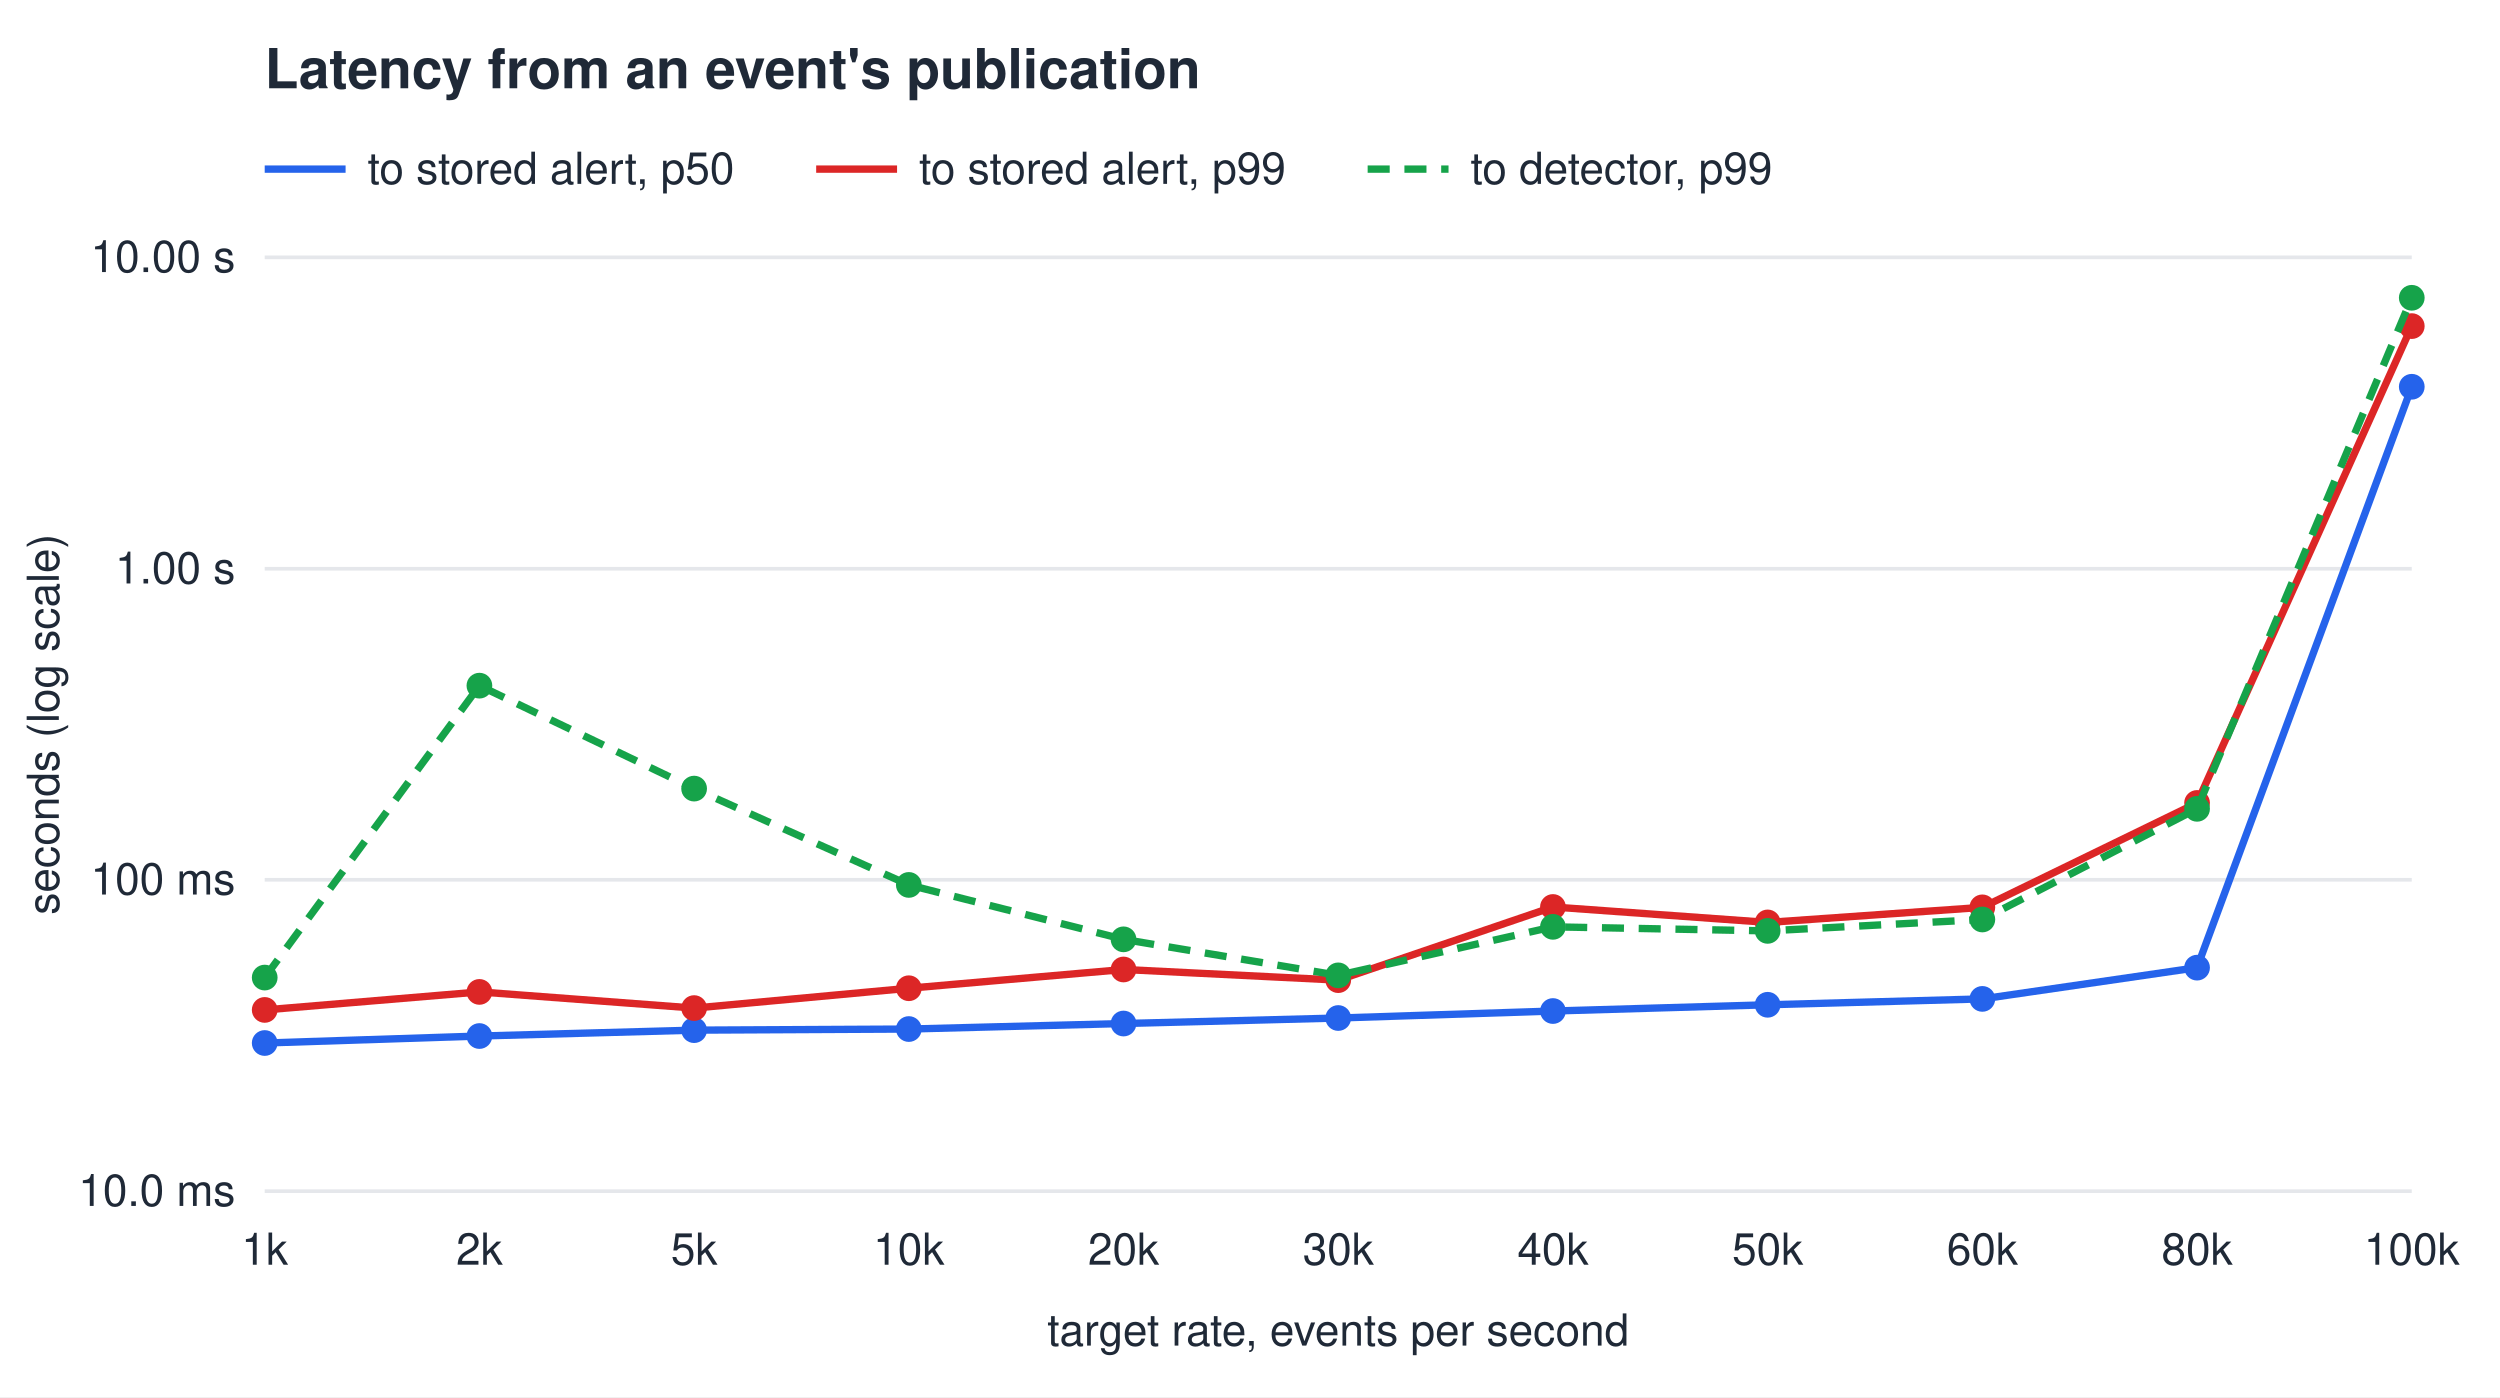
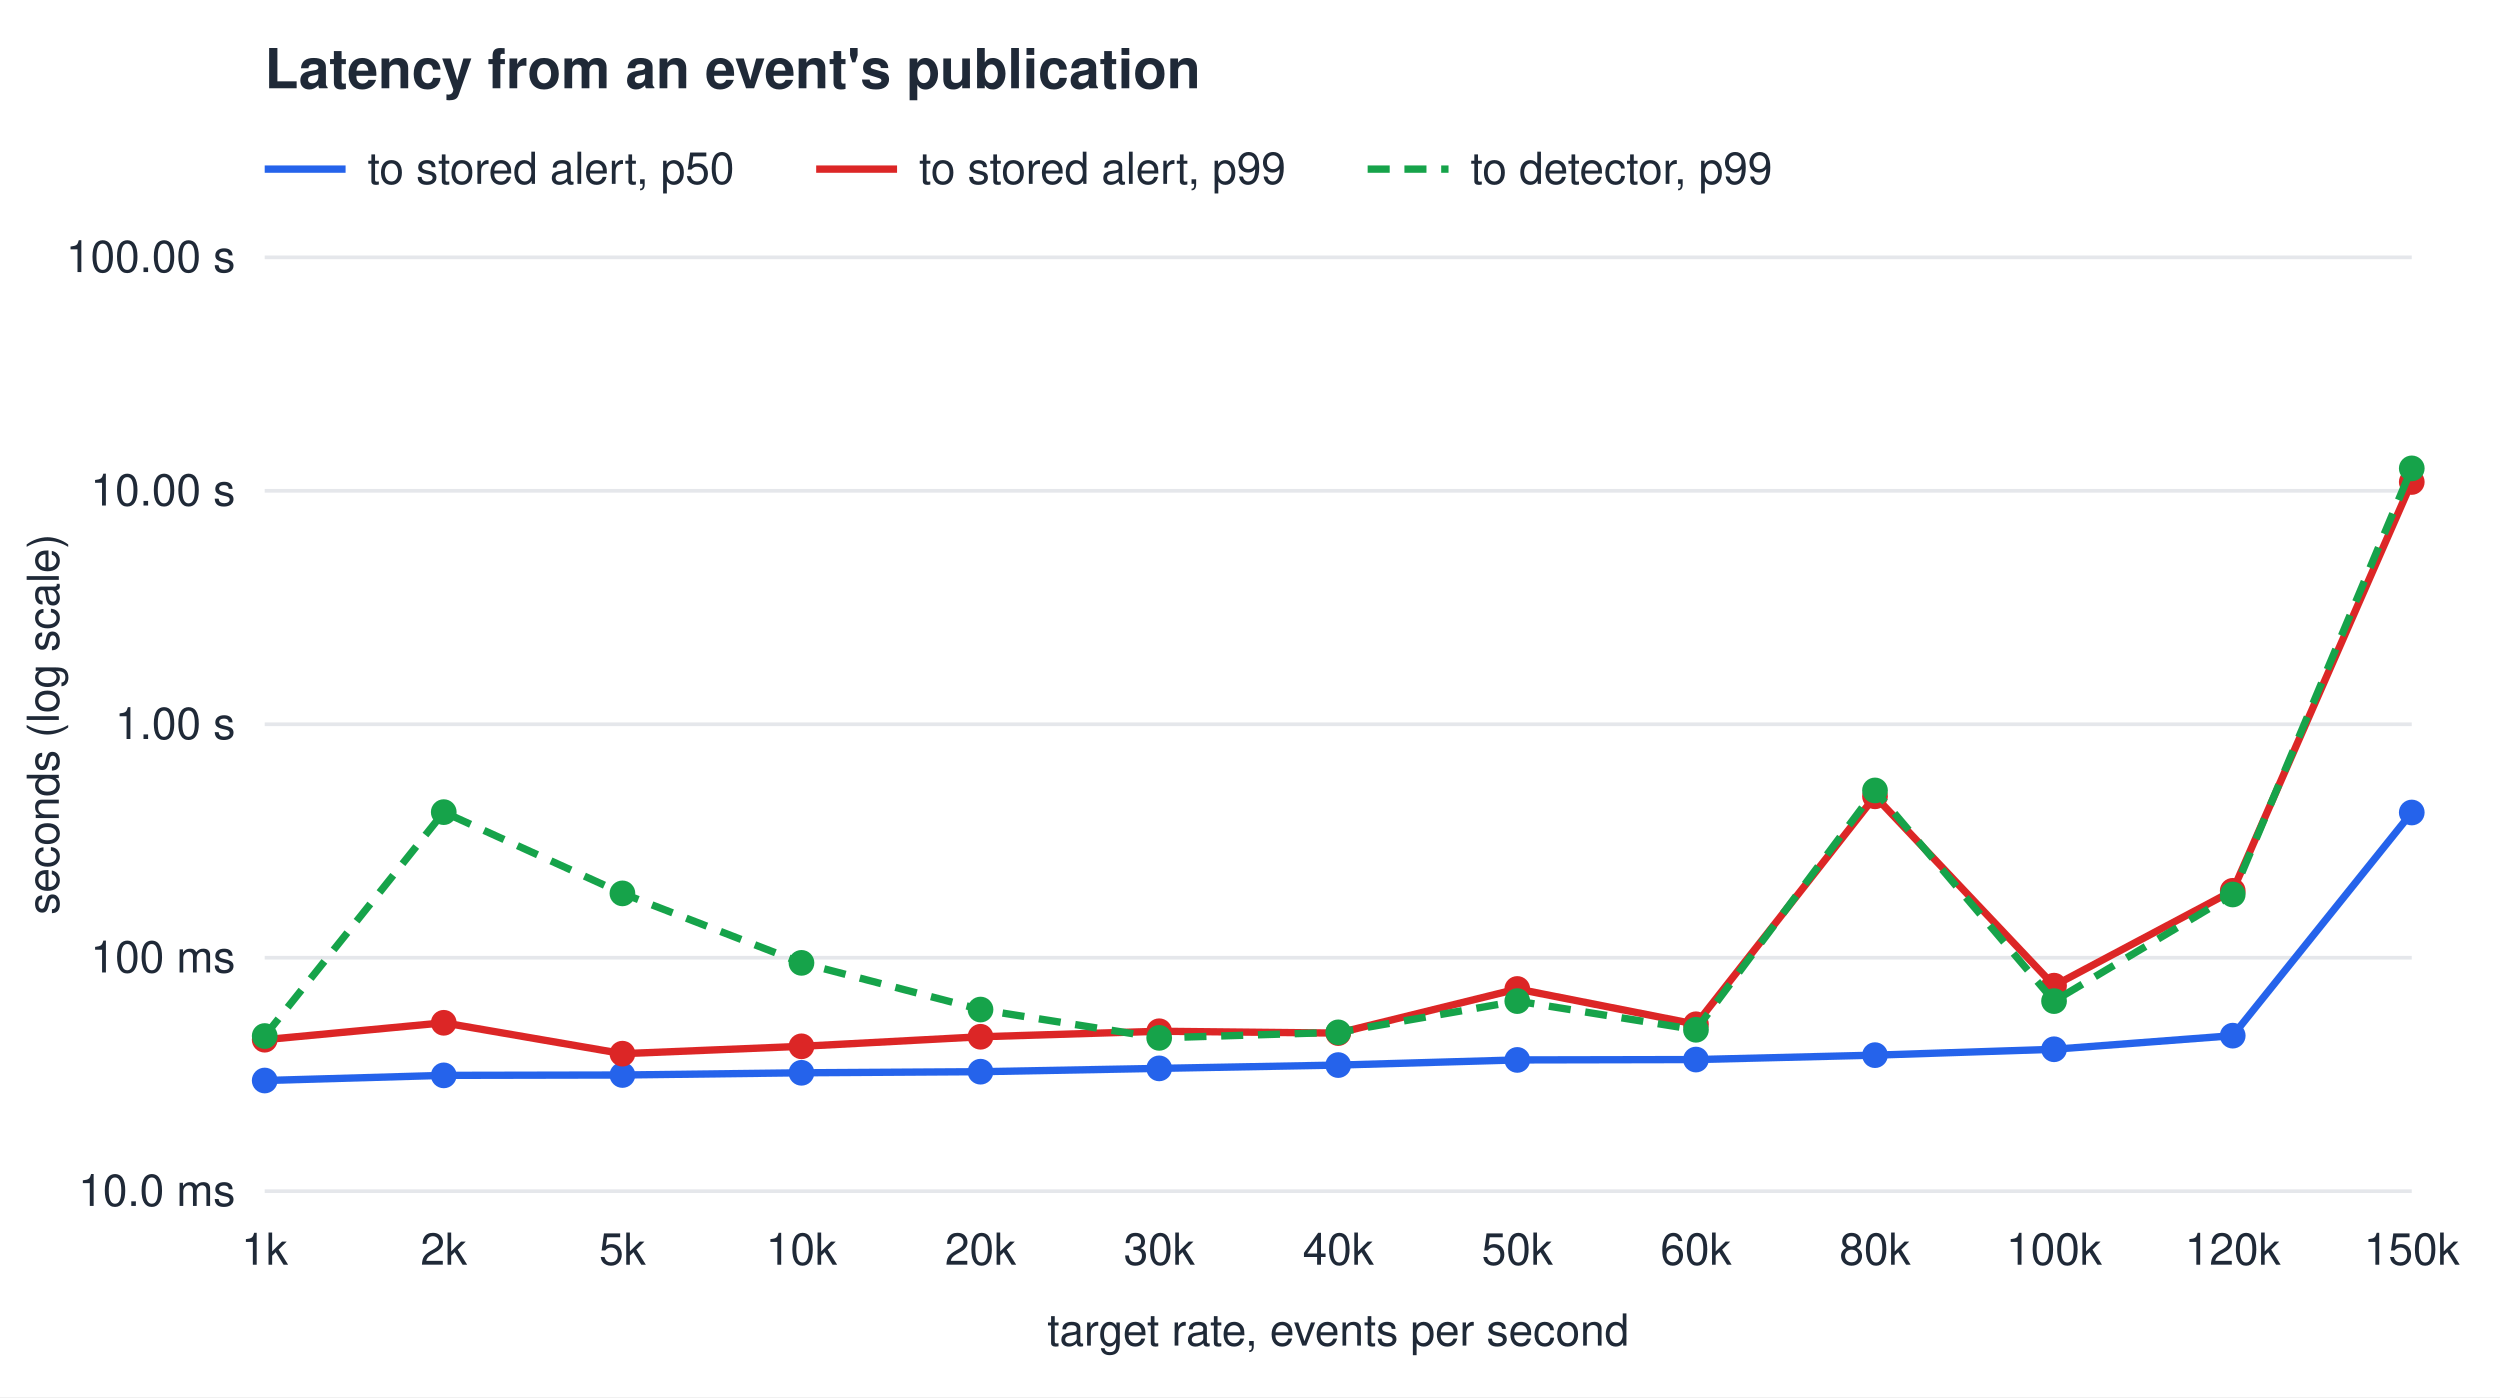
<svg xmlns="http://www.w3.org/2000/svg" width="680" height="380" viewBox="0 0 680 380" font-family="Helvetica, Arial, sans-serif" font-size="12" fill="#1f2937">
  <rect width="680" height="380" fill="#ffffff" />
  <text x="72" y="24" font-size="15" font-weight="bold">Latency from an event's publication</text>
  <line x1="72.0" x2="656.0" y1="324.0" y2="324.0" stroke="#e5e7eb" />
  <text x="64.0" y="324.0" text-anchor="end" dominant-baseline="middle">10.0 ms</text>
-   <line x1="72.0" x2="656.0" y1="239.3" y2="239.3" stroke="#e5e7eb" />
-   <text x="64.0" y="239.3" text-anchor="end" dominant-baseline="middle">100 ms</text>
-   <line x1="72.0" x2="656.0" y1="154.7" y2="154.7" stroke="#e5e7eb" />
-   <text x="64.0" y="154.7" text-anchor="end" dominant-baseline="middle">1.00 s</text>
+   <line x1="72.0" x2="656.0" y1="260.5" y2="260.5" stroke="#e5e7eb" />
+   <text x="64.0" y="260.5" text-anchor="end" dominant-baseline="middle">100 ms</text>
+   <line x1="72.0" x2="656.0" y1="197.0" y2="197.0" stroke="#e5e7eb" />
+   <text x="64.0" y="197.0" text-anchor="end" dominant-baseline="middle">1.00 s</text>
+   <line x1="72.0" x2="656.0" y1="133.5" y2="133.5" stroke="#e5e7eb" />
+   <text x="64.0" y="133.5" text-anchor="end" dominant-baseline="middle">10.00 s</text>
  <line x1="72.0" x2="656.0" y1="70.0" y2="70.0" stroke="#e5e7eb" />
-   <text x="64.0" y="70.0" text-anchor="end" dominant-baseline="middle">10.00 s</text>
+   <text x="64.0" y="70.0" text-anchor="end" dominant-baseline="middle">100.00 s</text>
  <text x="72.0" y="344.0" text-anchor="middle">1k</text>
-   <text x="130.4" y="344.0" text-anchor="middle">2k</text>
-   <text x="188.8" y="344.0" text-anchor="middle">5k</text>
-   <text x="247.2" y="344.0" text-anchor="middle">10k</text>
-   <text x="305.6" y="344.0" text-anchor="middle">20k</text>
-   <text x="364.0" y="344.0" text-anchor="middle">30k</text>
-   <text x="422.4" y="344.0" text-anchor="middle">40k</text>
-   <text x="480.8" y="344.0" text-anchor="middle">50k</text>
-   <text x="539.2" y="344.0" text-anchor="middle">60k</text>
-   <text x="597.6" y="344.0" text-anchor="middle">80k</text>
-   <text x="656.0" y="344.0" text-anchor="middle">100k</text>
+   <text x="120.7" y="344.0" text-anchor="middle">2k</text>
+   <text x="169.3" y="344.0" text-anchor="middle">5k</text>
+   <text x="218.0" y="344.0" text-anchor="middle">10k</text>
+   <text x="266.7" y="344.0" text-anchor="middle">20k</text>
+   <text x="315.3" y="344.0" text-anchor="middle">30k</text>
+   <text x="364.0" y="344.0" text-anchor="middle">40k</text>
+   <text x="412.7" y="344.0" text-anchor="middle">50k</text>
+   <text x="461.3" y="344.0" text-anchor="middle">60k</text>
+   <text x="510.0" y="344.0" text-anchor="middle">80k</text>
+   <text x="558.7" y="344.0" text-anchor="middle">100k</text>
+   <text x="607.3" y="344.0" text-anchor="middle">120k</text>
+   <text x="656.0" y="344.0" text-anchor="middle">150k</text>
  <text x="364.0" y="366.0" text-anchor="middle">target rate, events per second</text>
  <text transform="translate(16 197.0) rotate(-90)" text-anchor="middle">seconds (log scale)</text>
-   <circle cx="72.0" cy="283.7" r="3.5" fill="#2563eb" />
-   <circle cx="130.4" cy="281.8" r="3.5" fill="#2563eb" />
-   <circle cx="188.8" cy="280.2" r="3.5" fill="#2563eb" />
-   <circle cx="247.2" cy="279.9" r="3.5" fill="#2563eb" />
-   <circle cx="305.6" cy="278.4" r="3.5" fill="#2563eb" />
-   <circle cx="364.0" cy="276.9" r="3.5" fill="#2563eb" />
-   <circle cx="422.4" cy="275.0" r="3.5" fill="#2563eb" />
-   <circle cx="480.8" cy="273.3" r="3.5" fill="#2563eb" />
-   <circle cx="539.2" cy="271.7" r="3.5" fill="#2563eb" />
-   <circle cx="597.6" cy="263.2" r="3.5" fill="#2563eb" />
-   <circle cx="656.0" cy="105.2" r="3.5" fill="#2563eb" />
-   <path d="M72.0 283.7 L130.4 281.8 L188.8 280.2 L247.2 279.9 L305.6 278.4 L364.0 276.9 L422.4 275.0 L480.8 273.3 L539.2 271.7 L597.6 263.2 L656.0 105.2" fill="none" stroke="#2563eb" stroke-width="2" />
+   <circle cx="72.0" cy="293.9" r="3.5" fill="#2563eb" />
+   <circle cx="120.7" cy="292.5" r="3.5" fill="#2563eb" />
+   <circle cx="169.3" cy="292.4" r="3.5" fill="#2563eb" />
+   <circle cx="218.0" cy="291.8" r="3.5" fill="#2563eb" />
+   <circle cx="266.7" cy="291.5" r="3.5" fill="#2563eb" />
+   <circle cx="315.3" cy="290.6" r="3.5" fill="#2563eb" />
+   <circle cx="364.0" cy="289.7" r="3.5" fill="#2563eb" />
+   <circle cx="412.7" cy="288.3" r="3.5" fill="#2563eb" />
+   <circle cx="461.3" cy="288.2" r="3.5" fill="#2563eb" />
+   <circle cx="510.0" cy="287.0" r="3.5" fill="#2563eb" />
+   <circle cx="558.7" cy="285.4" r="3.5" fill="#2563eb" />
+   <circle cx="607.3" cy="281.7" r="3.5" fill="#2563eb" />
+   <circle cx="656.0" cy="221.0" r="3.5" fill="#2563eb" />
+   <path d="M72.0 293.9 L120.7 292.5 L169.3 292.4 L218.0 291.8 L266.7 291.5 L315.3 290.6 L364.0 289.7 L412.7 288.3 L461.3 288.2 L510.0 287.0 L558.7 285.4 L607.3 281.7 L656.0 221.0" fill="none" stroke="#2563eb" stroke-width="2" />
  <line x1="72.0" x2="94.0" y1="46" y2="46" stroke="#2563eb" stroke-width="2" />
  <text x="100.0" y="46" dominant-baseline="middle">to stored alert, p50</text>
-   <circle cx="72.0" cy="274.7" r="3.5" fill="#dc2626" />
-   <circle cx="130.4" cy="269.8" r="3.5" fill="#dc2626" />
-   <circle cx="188.8" cy="274.2" r="3.5" fill="#dc2626" />
-   <circle cx="247.2" cy="268.8" r="3.5" fill="#dc2626" />
-   <circle cx="305.6" cy="263.7" r="3.5" fill="#dc2626" />
-   <circle cx="364.0" cy="266.6" r="3.5" fill="#dc2626" />
-   <circle cx="422.4" cy="246.7" r="3.5" fill="#dc2626" />
-   <circle cx="480.8" cy="250.9" r="3.5" fill="#dc2626" />
-   <circle cx="539.2" cy="246.8" r="3.5" fill="#dc2626" />
-   <circle cx="597.6" cy="218.4" r="3.5" fill="#dc2626" />
-   <circle cx="656.0" cy="88.7" r="3.5" fill="#dc2626" />
-   <path d="M72.0 274.7 L130.4 269.8 L188.8 274.2 L247.2 268.8 L305.6 263.7 L364.0 266.6 L422.4 246.7 L480.8 250.9 L539.2 246.8 L597.6 218.4 L656.0 88.7" fill="none" stroke="#dc2626" stroke-width="2" />
+   <circle cx="72.0" cy="282.8" r="3.5" fill="#dc2626" />
+   <circle cx="120.7" cy="278.2" r="3.5" fill="#dc2626" />
+   <circle cx="169.3" cy="286.6" r="3.5" fill="#dc2626" />
+   <circle cx="218.0" cy="284.6" r="3.5" fill="#dc2626" />
+   <circle cx="266.7" cy="282.0" r="3.5" fill="#dc2626" />
+   <circle cx="315.3" cy="280.5" r="3.5" fill="#dc2626" />
+   <circle cx="364.0" cy="281.0" r="3.5" fill="#dc2626" />
+   <circle cx="412.7" cy="269.0" r="3.5" fill="#dc2626" />
+   <circle cx="461.3" cy="278.6" r="3.5" fill="#dc2626" />
+   <circle cx="510.0" cy="216.6" r="3.5" fill="#dc2626" />
+   <circle cx="558.7" cy="268.1" r="3.5" fill="#dc2626" />
+   <circle cx="607.3" cy="242.3" r="3.5" fill="#dc2626" />
+   <circle cx="656.0" cy="131.1" r="3.5" fill="#dc2626" />
+   <path d="M72.0 282.8 L120.7 278.2 L169.3 286.6 L218.0 284.6 L266.7 282.0 L315.3 280.5 L364.0 281.0 L412.7 269.0 L461.3 278.6 L510.0 216.6 L558.7 268.1 L607.3 242.3 L656.0 131.1" fill="none" stroke="#dc2626" stroke-width="2" />
  <line x1="222.0" x2="244.0" y1="46" y2="46" stroke="#dc2626" stroke-width="2" />
  <text x="250.0" y="46" dominant-baseline="middle">to stored alert, p99</text>
-   <circle cx="72.0" cy="265.9" r="3.5" fill="#16a34a" />
-   <circle cx="130.4" cy="186.5" r="3.5" fill="#16a34a" />
-   <circle cx="188.8" cy="214.5" r="3.5" fill="#16a34a" />
-   <circle cx="247.2" cy="240.7" r="3.5" fill="#16a34a" />
-   <circle cx="305.6" cy="255.5" r="3.5" fill="#16a34a" />
-   <circle cx="364.0" cy="265.3" r="3.5" fill="#16a34a" />
-   <circle cx="422.4" cy="252.1" r="3.5" fill="#16a34a" />
-   <circle cx="480.8" cy="253.2" r="3.5" fill="#16a34a" />
-   <circle cx="539.2" cy="250.1" r="3.5" fill="#16a34a" />
-   <circle cx="597.6" cy="220.0" r="3.5" fill="#16a34a" />
-   <circle cx="656.0" cy="81.0" r="3.5" fill="#16a34a" />
-   <path d="M72.0 265.9 L130.4 186.5 L188.8 214.5 L247.2 240.7 L305.6 255.5 L364.0 265.3 L422.4 252.1 L480.8 253.2 L539.2 250.1 L597.6 220.0 L656.0 81.0" fill="none" stroke="#16a34a" stroke-width="2" stroke-dasharray="6 4" />
+   <circle cx="72.0" cy="281.8" r="3.5" fill="#16a34a" />
+   <circle cx="120.7" cy="220.9" r="3.5" fill="#16a34a" />
+   <circle cx="169.3" cy="243.0" r="3.5" fill="#16a34a" />
+   <circle cx="218.0" cy="261.9" r="3.5" fill="#16a34a" />
+   <circle cx="266.7" cy="274.6" r="3.5" fill="#16a34a" />
+   <circle cx="315.3" cy="282.3" r="3.5" fill="#16a34a" />
+   <circle cx="364.0" cy="280.8" r="3.5" fill="#16a34a" />
+   <circle cx="412.7" cy="272.3" r="3.5" fill="#16a34a" />
+   <circle cx="461.3" cy="280.1" r="3.5" fill="#16a34a" />
+   <circle cx="510.0" cy="215.0" r="3.5" fill="#16a34a" />
+   <circle cx="558.7" cy="272.3" r="3.5" fill="#16a34a" />
+   <circle cx="607.3" cy="243.3" r="3.5" fill="#16a34a" />
+   <circle cx="656.0" cy="127.4" r="3.5" fill="#16a34a" />
+   <path d="M72.0 281.8 L120.7 220.9 L169.3 243.0 L218.0 261.9 L266.7 274.6 L315.3 282.3 L364.0 280.8 L412.7 272.3 L461.3 280.1 L510.0 215.0 L558.7 272.3 L607.3 243.3 L656.0 127.4" fill="none" stroke="#16a34a" stroke-width="2" stroke-dasharray="6 4" />
  <line x1="372.0" x2="394.0" y1="46" y2="46" stroke="#16a34a" stroke-width="2" stroke-dasharray="6 4" />
  <text x="400.0" y="46" dominant-baseline="middle">to detector, p99</text>
</svg>
